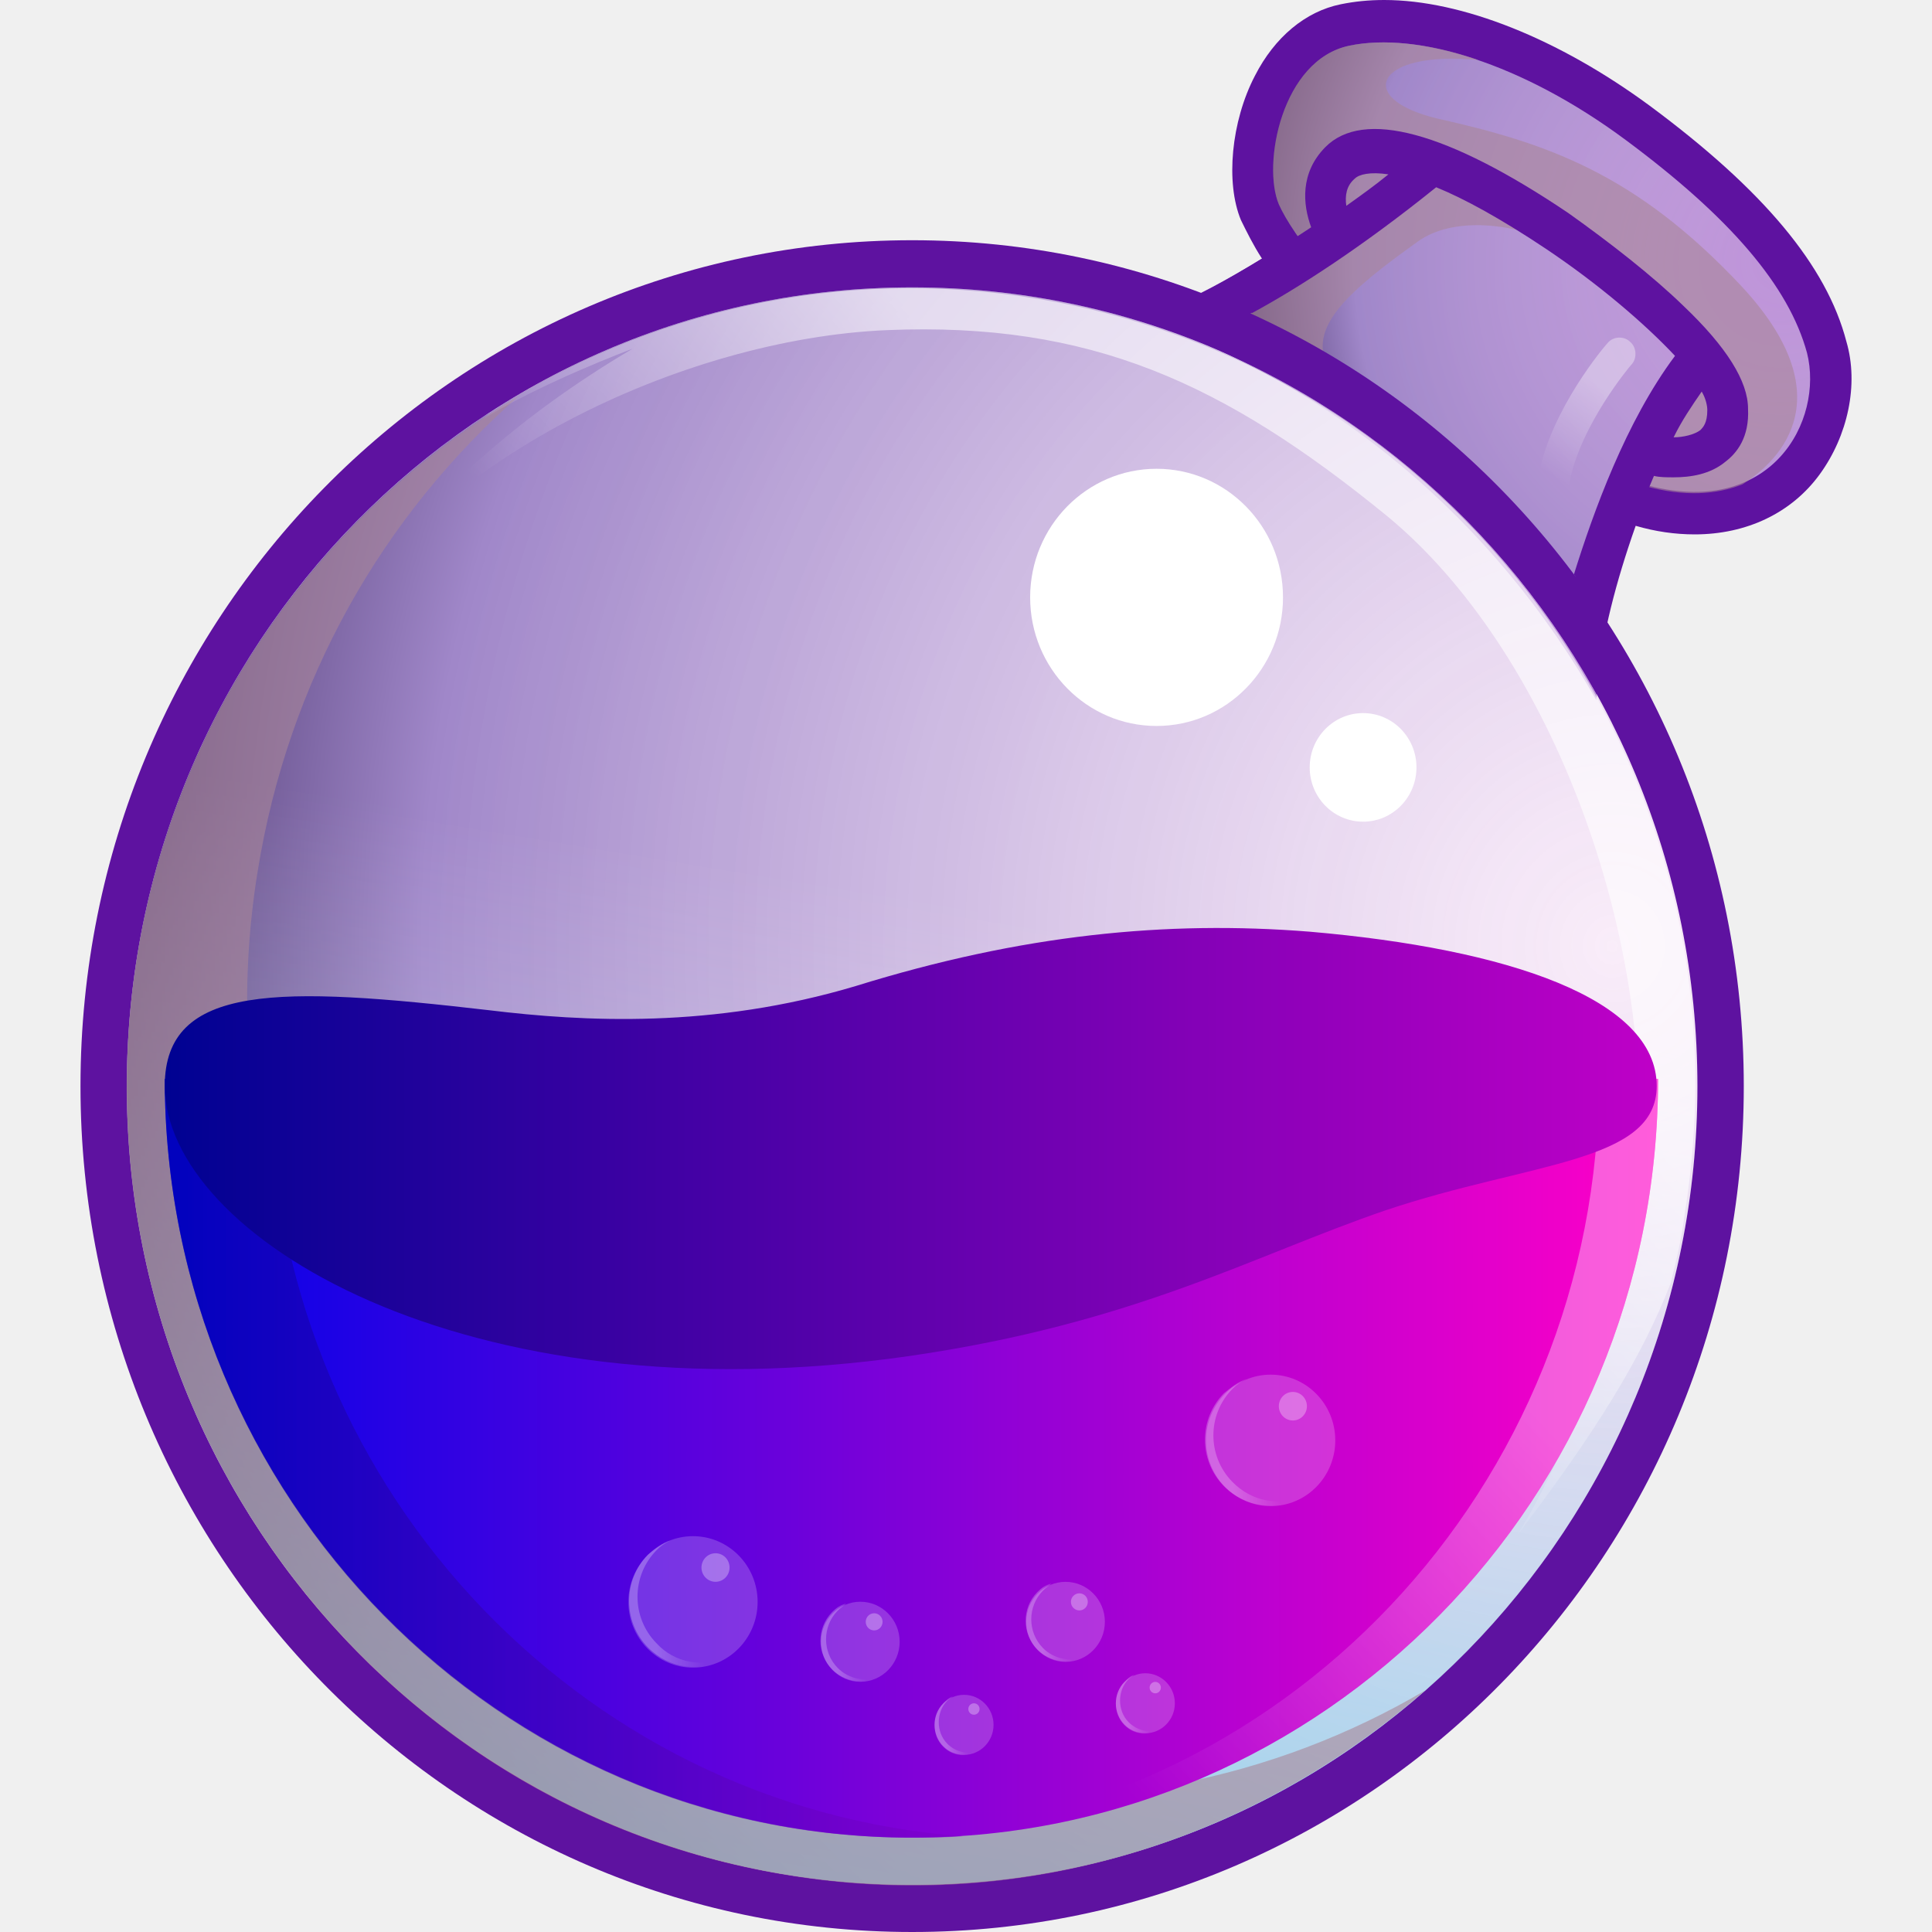
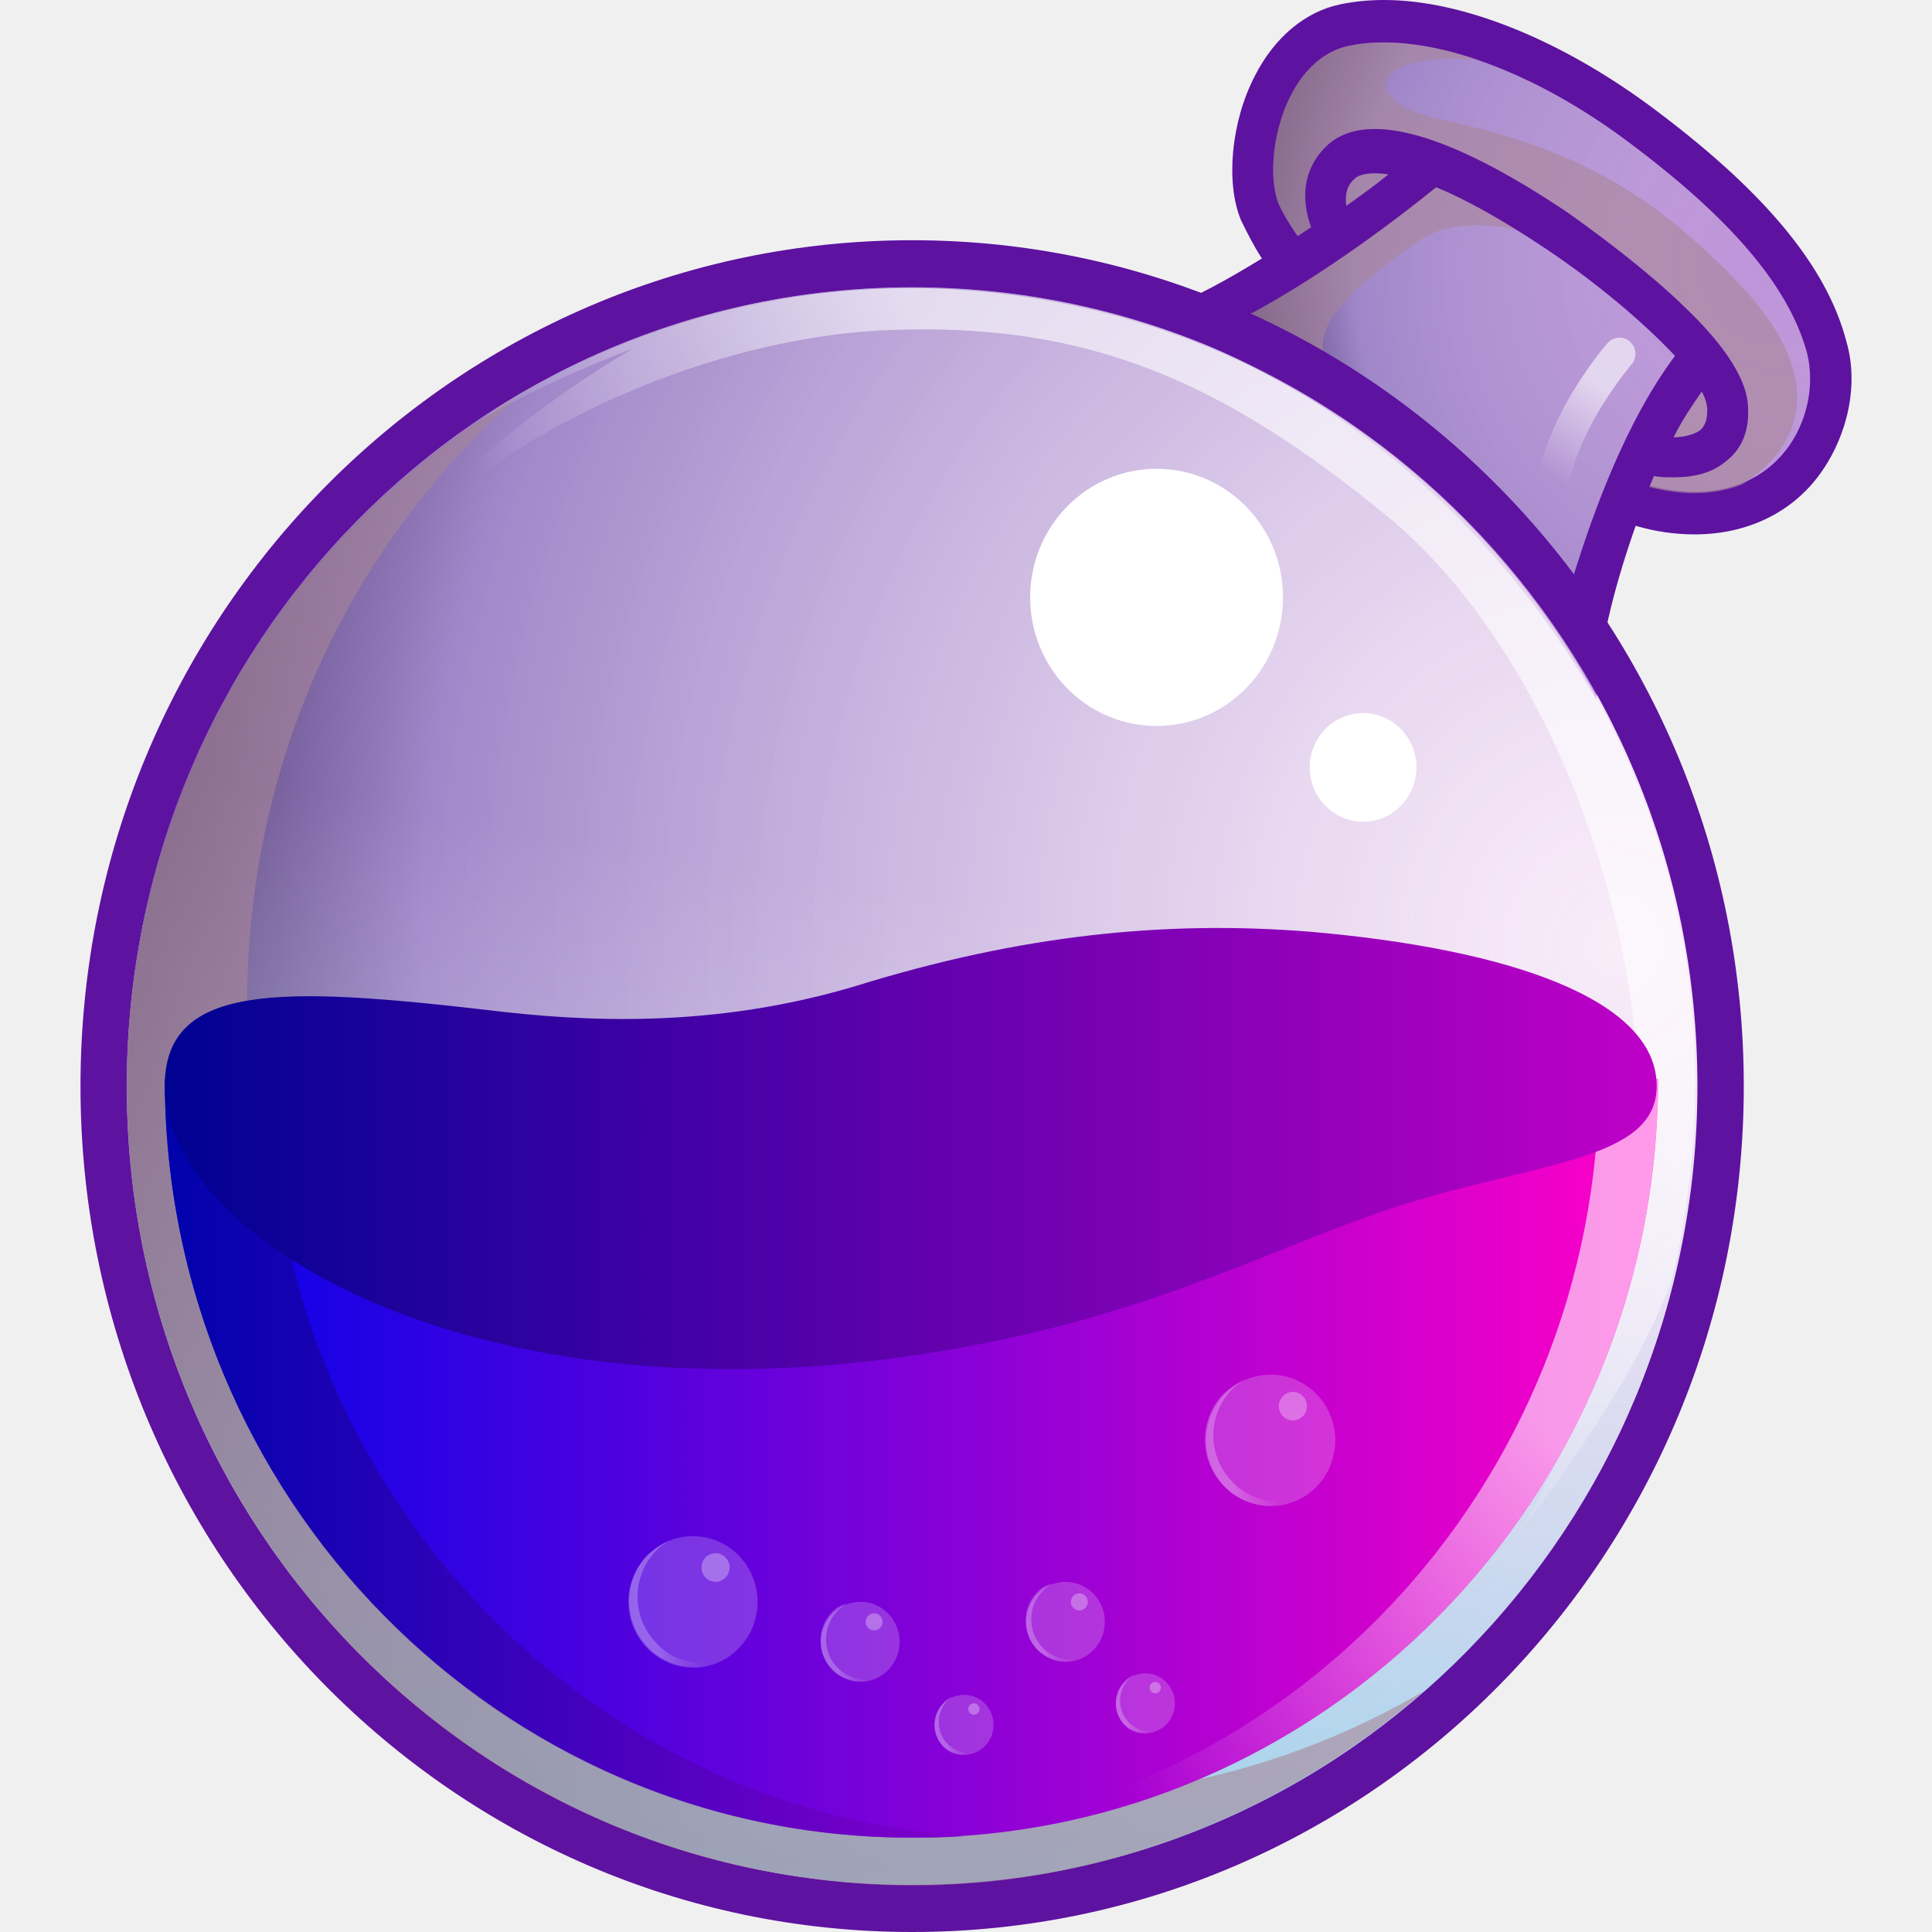
- <svg xmlns="http://www.w3.org/2000/svg" width="50" height="50" viewBox="0 0 50 50" fill="none">
-   <path d="M47.784 8.838C47.275 6.878 45.639 4.918 42.694 2.736C40.331 0.998 37.822 0 35.823 0C35.423 0 35.059 0.037 34.696 0.111C33.787 0.296 32.987 0.961 32.478 1.96C31.86 3.143 31.715 4.733 32.115 5.695C32.26 5.991 32.442 6.36 32.66 6.693C30.733 7.877 29.642 8.209 29.497 8.246C34.514 9.947 38.695 13.497 41.313 18.12L41.349 17.676C41.458 16.456 41.822 15.05 42.331 13.608C42.84 13.756 43.349 13.83 43.858 13.83C45.203 13.83 46.366 13.275 47.093 12.277C47.821 11.279 48.111 9.947 47.784 8.838Z" fill="#5E12A0" />
-   <path d="M42.549 12.537C45.858 13.461 47.203 10.873 46.766 9.135C46.294 7.397 44.767 5.622 42.076 3.625C39.386 1.628 36.66 0.815 34.914 1.184C33.169 1.554 32.66 4.254 33.096 5.289C33.278 5.696 33.678 6.287 34.224 6.953C33.533 7.434 32.878 7.804 32.333 8.136C35.678 9.652 38.586 12.019 40.767 14.977C41.022 13.979 41.386 13.091 41.713 12.315C41.967 12.352 42.258 12.426 42.549 12.537Z" fill="url(#paint0_radial_954_5266)" />
-   <path d="M23.606 48.778C34.83 48.778 43.929 39.523 43.929 28.107C43.929 16.69 34.83 7.436 23.606 7.436C12.382 7.436 3.283 16.69 3.283 28.107C3.283 39.523 12.382 48.778 23.606 48.778Z" fill="url(#paint1_radial_954_5266)" />
-   <path opacity="0.6" d="M45.094 7.433C42.331 4.474 40.004 3.698 37.205 3.069C35.024 2.551 35.605 1.294 38.259 1.553C36.987 1.109 35.787 0.998 34.914 1.183C33.169 1.553 32.66 4.252 33.097 5.288C33.278 5.695 33.678 6.286 34.224 6.952C33.242 7.618 32.406 8.098 31.715 8.468C32.042 8.616 32.442 8.801 32.915 9.06C34.151 9.725 35.496 10.835 35.496 10.835C33.46 9.06 33.896 8.246 36.696 6.249C37.569 5.621 39.168 5.695 40.659 6.471C42.149 7.248 43.894 9.208 43.894 9.208L42.222 12.462C42.331 12.499 42.44 12.536 42.549 12.573C43.604 12.869 44.44 12.795 45.094 12.536C45.858 12.055 47.857 10.428 45.094 7.433Z" fill="#A98698" />
-   <path d="M37.168 4.846C37.896 5.142 38.841 5.66 40.004 6.436C41.386 7.361 42.586 8.396 43.349 9.21C42.077 10.911 41.24 13.241 40.732 14.868C40.986 15.237 41.277 15.607 41.531 15.977C41.786 15.053 42.222 13.684 42.804 12.316C42.949 12.353 43.131 12.353 43.313 12.353C43.749 12.353 44.258 12.279 44.658 11.946C44.949 11.724 45.276 11.318 45.239 10.578C45.239 9.875 44.694 8.988 43.567 7.916C42.767 7.139 41.677 6.288 40.586 5.512C37.459 3.404 35.278 2.812 34.296 3.811C33.642 4.477 33.715 5.29 33.933 5.882C32.769 6.658 31.788 7.213 31.133 7.583C31.57 7.731 31.97 7.916 32.406 8.1C33.569 7.472 35.242 6.399 37.168 4.846ZM44.04 10.134C44.149 10.319 44.185 10.504 44.185 10.615C44.185 10.948 44.076 11.059 44.003 11.133C43.858 11.244 43.567 11.318 43.313 11.318C43.531 10.874 43.785 10.504 44.04 10.134ZM35.06 4.624C35.169 4.513 35.46 4.44 35.932 4.513C35.569 4.809 35.205 5.068 34.842 5.327C34.805 5.068 34.842 4.809 35.06 4.624Z" fill="#5E12A0" />
-   <path d="M23.606 6.217C11.717 6.217 2.083 16.016 2.083 28.108C2.083 40.2 11.717 50 23.606 50C35.495 50 45.129 40.2 45.129 28.108C45.129 16.016 35.458 6.217 23.606 6.217ZM23.606 48.779C12.372 48.779 3.283 39.535 3.283 28.108C3.283 16.682 12.372 7.437 23.606 7.437C34.84 7.437 43.929 16.682 43.929 28.108C43.929 39.535 34.804 48.779 23.606 48.779Z" fill="#5E12A0" />
-   <path opacity="0.6" d="M23.606 48.778C34.83 48.778 43.929 39.523 43.929 28.107C43.929 16.69 34.83 7.436 23.606 7.436C12.382 7.436 3.283 16.69 3.283 28.107C3.283 39.523 12.382 48.778 23.606 48.778Z" fill="url(#paint2_linear_954_5266)" />
-   <path opacity="0.6" d="M23.463 46.266C12.374 44.453 4.848 33.84 6.666 22.562C7.466 17.57 9.938 13.317 13.428 10.248C8.338 13.243 4.557 18.457 3.539 24.818C1.758 36.096 9.284 46.709 20.336 48.521C26.517 49.557 32.479 47.597 36.878 43.751C32.988 46.044 28.262 47.042 23.463 46.266Z" fill="#A98698" />
-   <path opacity="0.6" d="M26.841 7.731C21.715 6.88 16.734 8.064 12.662 10.689C12.59 10.763 12.517 10.837 12.517 10.837C14.08 9.876 16.371 9.025 16.371 9.025C10.481 12.501 8.663 16.458 8.663 16.458C10.954 11.947 17.68 8.766 22.951 8.544C28.223 8.323 31.677 9.913 35.894 13.352C40.111 16.828 42.656 23.928 42.402 29.549C42.184 35.169 39.275 39.718 39.275 39.718C41.275 37.092 42.474 35.169 43.238 33.209C43.383 32.618 43.529 32.026 43.602 31.398C45.419 20.156 37.93 9.543 26.841 7.731Z" fill="url(#paint3_linear_954_5266)" />
-   <path d="M42.911 27.922C42.911 38.757 34.258 47.558 23.606 47.558C12.953 47.558 4.264 38.757 4.264 27.922H42.911Z" fill="url(#paint4_linear_954_5266)" />
-   <g opacity="0.6">
-     <path opacity="0.6" d="M41.383 27.922C41.383 38.498 33.167 47.151 22.842 47.558C23.096 47.558 23.351 47.558 23.605 47.558C34.258 47.558 42.911 38.757 42.911 27.922H41.383Z" fill="url(#paint5_linear_954_5266)" />
+ <svg xmlns="http://www.w3.org/2000/svg" width="50" height="50" fill="none">
+   <path fill="#5E12A0" d="M47.784 8.838c-.509-1.96-2.145-3.92-5.09-6.102C40.331.998 37.822 0 35.823 0c-.4 0-.764.037-1.127.11-.91.186-1.71.851-2.218 1.85-.618 1.183-.763 2.773-.363 3.735.145.296.327.665.545.998-1.927 1.184-3.018 1.516-3.163 1.553 5.017 1.701 9.198 5.251 11.816 9.874l.036-.444c.11-1.22.473-2.626.982-4.068a5.4 5.4 0 0 0 1.527.222c1.345 0 2.508-.555 3.235-1.553.728-.998 1.018-2.33.691-3.439" />
+   <path fill="url(#a)" d="M42.55 12.537c3.308.924 4.653-1.664 4.216-3.402-.472-1.738-2-3.513-4.69-5.51s-5.416-2.81-7.162-2.44-2.254 3.069-1.818 4.104c.182.407.582.998 1.128 1.664-.691.48-1.346.85-1.891 1.183a21.56 21.56 0 0 1 8.435 6.842c.254-.999.618-1.886.945-2.663.254.037.545.111.836.222" />
+   <path fill="url(#b)" d="M23.606 48.778c11.224 0 20.323-9.255 20.323-20.671 0-11.417-9.099-20.671-20.323-20.671S3.283 16.69 3.283 28.106s9.099 20.672 20.323 20.672" />
+   <path fill="#A98698" d="M45.094 7.433c-2.763-2.959-5.09-3.735-7.89-4.364-2.18-.518-1.599-1.775 1.055-1.516-1.272-.444-2.472-.555-3.345-.37-1.745.37-2.254 3.07-1.817 4.105.181.407.581.998 1.127 1.664a28 28 0 0 1-2.51 1.516c.328.148.728.333 1.2.592 1.237.665 2.582 1.775 2.582 1.775-2.036-1.775-1.6-2.589 1.2-4.586.873-.628 2.472-.554 3.963.222 1.49.777 3.235 2.737 3.235 2.737l-1.672 3.254.327.11c1.055.297 1.89.223 2.545-.036.764-.481 2.763-2.108 0-5.103" opacity=".6" />
+   <path fill="#5E12A0" d="M37.168 4.846c.728.296 1.673.814 2.836 1.59 1.382.925 2.582 1.96 3.345 2.774-1.272 1.7-2.109 4.03-2.617 5.658.254.37.545.74.8 1.109a30 30 0 0 1 1.272-3.66c.145.036.327.036.509.036.436 0 .945-.074 1.345-.407.29-.222.618-.628.581-1.368 0-.703-.545-1.59-1.672-2.662-.8-.777-1.89-1.628-2.98-2.404-3.128-2.108-5.31-2.7-6.29-1.701-.655.666-.582 1.479-.364 2.07a42 42 0 0 1-2.8 1.702c.437.148.837.333 1.273.517 1.163-.628 2.836-1.7 4.762-3.254m6.872 5.288c.109.185.145.37.145.481 0 .333-.109.444-.182.518-.145.11-.436.185-.69.185.218-.444.472-.814.727-1.184m-8.98-5.51c.109-.11.4-.184.872-.11-.363.295-.727.554-1.09.813-.037-.259 0-.518.218-.703" />
+   <path fill="#5E12A0" d="M23.606 6.217c-11.889 0-21.523 9.8-21.523 21.892S11.718 50 23.606 50s21.523-9.8 21.523-21.891c0-12.093-9.67-21.892-21.523-21.892m0 42.563c-11.234 0-20.323-9.245-20.323-20.671S12.372 7.436 23.606 7.436s20.323 9.245 20.323 20.672c0 11.426-9.125 20.67-20.323 20.67" />
+   <path fill="url(#c)" d="M23.606 48.778c11.224 0 20.323-9.255 20.323-20.671 0-11.417-9.099-20.671-20.323-20.671S3.283 16.69 3.283 28.106s9.099 20.672 20.323 20.672" opacity=".6" />
+   <path fill="#A98698" d="M23.463 46.266C12.374 44.454 4.848 33.84 6.666 22.562c.8-4.992 3.272-9.245 6.762-12.314-5.09 2.995-8.87 8.21-9.889 14.57C1.758 36.096 9.284 46.709 20.336 48.52c6.18 1.036 12.143-.924 16.542-4.77a20.1 20.1 0 0 1-13.415 2.515" opacity=".6" />
+   <path fill="url(#d)" d="M26.841 7.73c-5.126-.85-10.107.334-14.179 2.96l-.145.147c1.563-.961 3.854-1.812 3.854-1.812-5.89 3.476-7.708 7.433-7.708 7.433 2.29-4.511 9.017-7.692 14.288-7.914s8.726 1.369 12.943 4.808c4.217 3.476 6.762 10.576 6.508 16.197-.218 5.62-3.127 10.169-3.127 10.169 2-2.626 3.2-4.549 3.963-6.509.145-.591.291-1.183.364-1.812 1.818-11.24-5.672-21.853-16.76-23.665" opacity=".6" />
+   <path fill="url(#e)" d="M42.911 27.922c0 10.835-8.653 19.636-19.305 19.636-10.653 0-19.342-8.801-19.342-19.636z" />
+   <path fill="url(#f)" d="M41.384 27.922c0 10.576-8.217 19.23-18.542 19.636h.763c10.653 0 19.306-8.801 19.306-19.636z" opacity=".6" />
+   <path fill="url(#g)" d="M6.99 27.922H4.265c0 10.835 8.653 19.636 19.305 19.636.473 0 .91 0 1.346-.037-9.998-.74-17.924-9.245-17.924-19.599" opacity=".7" />
+   <path fill="url(#h)" d="M42.875 28.106c0-2.256-3.854-3.55-8.98-3.994-3.709-.296-7.453.074-11.744 1.405-3.708 1.11-7.053.924-9.488.628-5.418-.628-8.399-.702-8.399 1.96 0 3.846 7.708 8.653 19.27 6.99 5.853-.851 8.87-2.589 12.324-3.772 3.745-1.258 7.017-1.22 7.017-3.218" />
+   <path fill="#fff" d="M29.932 18.788c1.807 0 3.272-1.49 3.272-3.328s-1.465-3.328-3.272-3.328-3.272 1.49-3.272 3.328 1.465 3.328 3.272 3.328m5.345 2.478c.763 0 1.381-.63 1.381-1.406s-.618-1.405-1.381-1.405-1.382.63-1.382 1.405c0 .776.619 1.406 1.382 1.406" />
+   <path fill="url(#i)" d="M40.221 12.8h-.073c-.218-.036-.363-.258-.327-.517.327-1.701 1.709-3.328 1.782-3.402a.403.403 0 0 1 .581-.037.42.42 0 0 1 .037.592c-.037.037-1.31 1.553-1.6 3.032a.39.39 0 0 1-.4.333" opacity=".6" />
+   <path fill="#fff" d="M22.265 43.525c.562 0 1.018-.464 1.018-1.036s-.456-1.035-1.018-1.035-1.018.463-1.018 1.035.456 1.036 1.018 1.036" opacity=".2" />
+   <g opacity=".4">
+     <path fill="url(#j)" d="M21.678 43.164c-.4-.407-.4-1.072 0-1.479.073-.074.146-.111.218-.185a.75.75 0 0 0-.363.222c-.4.407-.4 1.072 0 1.48.327.332.836.406 1.236.184-.364.148-.8.074-1.09-.222" opacity=".6" />
  </g>
-   <g opacity="0.7">
-     <path opacity="0.7" d="M6.991 27.922H4.264C4.264 38.757 12.917 47.558 23.569 47.558C24.042 47.558 24.478 47.558 24.915 47.521C14.917 46.782 6.991 38.276 6.991 27.922Z" fill="url(#paint6_linear_954_5266)" />
+   <path fill="#fff" d="M22.623 42.195c.12 0 .218-.1.218-.222a.22.22 0 0 0-.218-.222.22.22 0 0 0-.218.222.22.22 0 0 0 .218.222" opacity=".3" />
+   <path fill="#fff" d="M27.576 43.009c.562 0 1.018-.464 1.018-1.036s-.456-1.035-1.018-1.035-1.018.463-1.018 1.035.455 1.036 1.018 1.036" opacity=".2" />
+   <g opacity=".4">
+     <path fill="url(#k)" d="M26.989 42.648c-.4-.407-.4-1.073 0-1.48.072-.073.145-.11.218-.184a.75.75 0 0 0-.364.222c-.4.406-.4 1.072 0 1.479.328.333.837.407 1.236.185-.363.148-.8.074-1.09-.222" opacity=".6" />
  </g>
-   <path d="M42.875 28.105C42.875 25.85 39.021 24.555 33.895 24.112C30.186 23.816 26.442 24.186 22.151 25.517C18.443 26.626 15.098 26.441 12.662 26.145C7.245 25.517 4.264 25.443 4.264 28.105C4.264 31.951 11.972 36.758 23.533 35.094C29.387 34.244 32.404 32.506 35.858 31.323C39.603 30.065 42.875 30.102 42.875 28.105Z" fill="url(#paint7_linear_954_5266)" />
-   <path d="M29.932 18.788C31.739 18.788 33.204 17.298 33.204 15.46C33.204 13.622 31.739 12.132 29.932 12.132C28.125 12.132 26.66 13.622 26.66 15.46C26.66 17.298 28.125 18.788 29.932 18.788Z" fill="white" />
-   <path d="M35.277 21.265C36.04 21.265 36.658 20.636 36.658 19.86C36.658 19.084 36.04 18.455 35.277 18.455C34.514 18.455 33.895 19.084 33.895 19.86C33.895 20.636 34.514 21.265 35.277 21.265Z" fill="white" />
-   <g opacity="0.6">
-     <path opacity="0.6" d="M40.221 12.801C40.184 12.801 40.148 12.801 40.148 12.801C39.93 12.764 39.785 12.542 39.821 12.283C40.148 10.582 41.53 8.955 41.602 8.881C41.748 8.696 42.039 8.696 42.184 8.844C42.366 8.992 42.366 9.288 42.221 9.436C42.184 9.473 40.912 10.989 40.621 12.468C40.584 12.69 40.403 12.801 40.221 12.801Z" fill="url(#paint8_linear_954_5266)" />
+   <path fill="#fff" d="M27.934 41.679c.12 0 .218-.1.218-.223a.22.22 0 0 0-.218-.221.22.22 0 0 0-.219.221.22.22 0 0 0 .219.222" opacity=".3" />
+   <path fill="#fff" d="M24.95 45.416a.77.77 0 0 0 .763-.777.77.77 0 0 0-.764-.777.77.77 0 0 0-.763.777.77.77 0 0 0 .764.777" opacity=".2" />
+   <g opacity=".4">
+     <path fill="url(#l)" d="M24.513 45.124a.815.815 0 0 1 0-1.11c.037-.036.11-.073.146-.11a.66.66 0 0 0-.255.185.814.814 0 0 0 0 1.11c.255.258.618.295.945.11a.78.78 0 0 1-.836-.185" opacity=".6" />
  </g>
-   <path opacity="0.2" d="M22.265 43.525C22.827 43.525 23.283 43.061 23.283 42.489C23.283 41.917 22.827 41.453 22.265 41.453C21.703 41.453 21.247 41.917 21.247 42.489C21.247 43.061 21.703 43.525 22.265 43.525Z" fill="white" />
-   <g opacity="0.4">
-     <path opacity="0.6" d="M21.678 43.164C21.278 42.758 21.278 42.092 21.678 41.685C21.751 41.611 21.824 41.574 21.896 41.5C21.751 41.537 21.642 41.611 21.533 41.722C21.133 42.129 21.133 42.794 21.533 43.201C21.86 43.534 22.369 43.608 22.769 43.386C22.405 43.534 21.969 43.46 21.678 43.164Z" fill="url(#paint9_linear_954_5266)" />
+   <path fill="#fff" d="M25.206 44.377c.08 0 .145-.066.145-.148a.147.147 0 0 0-.145-.148.147.147 0 0 0-.146.148c0 .082.065.148.146.148" opacity=".3" />
+   <path fill="#fff" d="M29.641 44.857a.77.77 0 0 0 .764-.776.77.77 0 0 0-.764-.777.77.77 0 0 0-.763.777.77.77 0 0 0 .763.776" opacity=".2" />
+   <g opacity=".4">
+     <path fill="url(#m)" d="M29.205 44.566a.815.815 0 0 1 0-1.11c.036-.036.11-.073.146-.11a.65.65 0 0 0-.255.185.814.814 0 0 0 0 1.11c.255.258.618.295.945.11a.78.78 0 0 1-.836-.185" opacity=".6" />
  </g>
-   <path opacity="0.3" d="M22.623 42.195C22.743 42.195 22.841 42.096 22.841 41.973C22.841 41.85 22.743 41.751 22.623 41.751C22.503 41.751 22.405 41.85 22.405 41.973C22.405 42.096 22.503 42.195 22.623 42.195Z" fill="white" />
-   <path opacity="0.2" d="M27.576 43.009C28.138 43.009 28.594 42.545 28.594 41.973C28.594 41.401 28.138 40.938 27.576 40.938C27.013 40.938 26.558 41.401 26.558 41.973C26.558 42.545 27.013 43.009 27.576 43.009Z" fill="white" />
-   <g opacity="0.4">
-     <path opacity="0.6" d="M26.989 42.648C26.589 42.241 26.589 41.575 26.989 41.169C27.061 41.095 27.134 41.058 27.207 40.984C27.061 41.021 26.952 41.095 26.843 41.206C26.444 41.612 26.444 42.278 26.843 42.685C27.171 43.018 27.68 43.092 28.079 42.87C27.716 43.018 27.28 42.944 26.989 42.648Z" fill="url(#paint10_linear_954_5266)" />
+   <path fill="#fff" d="M29.898 43.823c.08 0 .145-.066.145-.148a.147.147 0 0 0-.145-.148.147.147 0 0 0-.146.148c0 .082.066.148.146.148" opacity=".3" />
+   <path fill="#fff" d="M17.934 43.159c.924 0 1.672-.762 1.672-1.701s-.748-1.702-1.672-1.702-1.672.762-1.672 1.702c0 .939.749 1.7 1.672 1.7" opacity=".2" />
+   <g opacity=".4">
+     <path fill="url(#n)" d="M16.99 42.526a1.717 1.717 0 0 1 0-2.404 1.3 1.3 0 0 1 .363-.259c-.218.074-.4.222-.582.37a1.717 1.717 0 0 0 0 2.404 1.63 1.63 0 0 0 2.036.258c-.618.26-1.345.148-1.818-.369" opacity=".6" />
  </g>
-   <path opacity="0.3" d="M27.934 41.678C28.054 41.678 28.152 41.579 28.152 41.456C28.152 41.334 28.054 41.235 27.934 41.235C27.813 41.235 27.715 41.334 27.715 41.456C27.715 41.579 27.813 41.678 27.934 41.678Z" fill="white" />
-   <path opacity="0.2" d="M24.95 45.416C25.371 45.416 25.713 45.068 25.713 44.639C25.713 44.21 25.371 43.862 24.95 43.862C24.528 43.862 24.186 44.21 24.186 44.639C24.186 45.068 24.528 45.416 24.95 45.416Z" fill="white" />
-   <g opacity="0.4">
-     <path opacity="0.6" d="M24.513 45.124C24.222 44.828 24.222 44.311 24.513 44.015C24.55 43.978 24.622 43.941 24.659 43.904C24.55 43.941 24.477 44.015 24.404 44.089C24.113 44.385 24.113 44.903 24.404 45.198C24.659 45.457 25.022 45.494 25.349 45.309C25.058 45.42 24.731 45.346 24.513 45.124Z" fill="url(#paint11_linear_954_5266)" />
+   <path fill="#fff" d="M18.518 40.937c.2 0 .363-.165.363-.37a.367.367 0 0 0-.363-.37.367.367 0 0 0-.364.37c0 .205.163.37.364.37" opacity=".3" />
+   <path fill="#fff" d="M32.885 38.978c.923 0 1.672-.761 1.672-1.7 0-.94-.749-1.702-1.672-1.702-.924 0-1.673.762-1.673 1.701s.75 1.701 1.673 1.701" opacity=".2" />
+   <g opacity=".4">
+     <path fill="url(#o)" d="M31.893 38.35a1.716 1.716 0 0 1 0-2.404c.11-.11.219-.184.364-.258-.218.073-.4.221-.582.37a1.716 1.716 0 0 0 0 2.403 1.63 1.63 0 0 0 2.036.259 1.61 1.61 0 0 1-1.818-.37" opacity=".6" />
  </g>
-   <path opacity="0.3" d="M25.206 44.377C25.286 44.377 25.351 44.311 25.351 44.229C25.351 44.148 25.286 44.081 25.206 44.081C25.125 44.081 25.06 44.148 25.06 44.229C25.06 44.311 25.125 44.377 25.206 44.377Z" fill="white" />
-   <path opacity="0.2" d="M29.641 44.857C30.063 44.857 30.405 44.51 30.405 44.081C30.405 43.652 30.063 43.304 29.641 43.304C29.22 43.304 28.878 43.652 28.878 44.081C28.878 44.51 29.22 44.857 29.641 44.857Z" fill="white" />
-   <g opacity="0.4">
-     <path opacity="0.6" d="M29.205 44.566C28.914 44.27 28.914 43.752 29.205 43.457C29.241 43.42 29.314 43.383 29.351 43.346C29.241 43.383 29.169 43.457 29.096 43.531C28.805 43.827 28.805 44.344 29.096 44.64C29.351 44.899 29.714 44.936 30.041 44.751C29.751 44.862 29.423 44.788 29.205 44.566Z" fill="url(#paint12_linear_954_5266)" />
-   </g>
-   <path opacity="0.3" d="M29.898 43.823C29.978 43.823 30.043 43.757 30.043 43.675C30.043 43.593 29.978 43.527 29.898 43.527C29.818 43.527 29.752 43.593 29.752 43.675C29.752 43.757 29.818 43.823 29.898 43.823Z" fill="white" />
-   <path opacity="0.2" d="M17.934 43.158C18.858 43.158 19.607 42.397 19.607 41.458C19.607 40.518 18.858 39.756 17.934 39.756C17.011 39.756 16.262 40.518 16.262 41.458C16.262 42.397 17.011 43.158 17.934 43.158Z" fill="white" />
-   <g opacity="0.4">
-     <path opacity="0.6" d="M16.989 42.526C16.335 41.86 16.335 40.788 16.989 40.122C17.098 40.011 17.207 39.937 17.353 39.863C17.135 39.937 16.953 40.085 16.771 40.233C16.117 40.899 16.117 41.971 16.771 42.637C17.316 43.191 18.153 43.303 18.807 42.895C18.189 43.154 17.462 43.044 16.989 42.526Z" fill="url(#paint13_linear_954_5266)" />
-   </g>
-   <path opacity="0.3" d="M18.518 40.937C18.719 40.937 18.881 40.772 18.881 40.568C18.881 40.363 18.719 40.198 18.518 40.198C18.317 40.198 18.154 40.363 18.154 40.568C18.154 40.772 18.317 40.937 18.518 40.937Z" fill="white" />
-   <path opacity="0.2" d="M32.885 38.978C33.808 38.978 34.557 38.217 34.557 37.277C34.557 36.338 33.808 35.576 32.885 35.576C31.961 35.576 31.212 36.338 31.212 37.277C31.212 38.217 31.961 38.978 32.885 38.978Z" fill="white" />
-   <g opacity="0.4">
-     <path opacity="0.6" d="M31.893 38.35C31.239 37.684 31.239 36.612 31.893 35.947C32.002 35.836 32.112 35.761 32.257 35.688C32.039 35.761 31.857 35.91 31.675 36.057C31.021 36.723 31.021 37.795 31.675 38.461C32.221 39.016 33.057 39.127 33.711 38.72C33.093 38.979 32.402 38.868 31.893 38.35Z" fill="url(#paint14_linear_954_5266)" />
-   </g>
-   <path opacity="0.3" d="M33.459 36.762C33.66 36.762 33.823 36.596 33.823 36.392C33.823 36.188 33.66 36.023 33.459 36.023C33.258 36.023 33.096 36.188 33.096 36.392C33.096 36.596 33.258 36.762 33.459 36.762Z" fill="white" />
+   <path fill="#fff" d="M33.46 36.762a.367.367 0 0 0 .363-.37.366.366 0 0 0-.364-.37c-.2 0-.363.166-.363.37s.163.37.363.37" opacity=".3" />
  <defs>
-     <radialGradient id="paint0_radial_954_5266" cx="0" cy="0" r="1" gradientUnits="userSpaceOnUse" gradientTransform="translate(46.1033 6.8051) scale(16.2493 16.5275)">
-       <stop stop-color="#FFEAFF" stop-opacity="0.6" />
-       <stop offset="0.681" stop-color="#A087C9" />
+     <linearGradient id="c" x1="20.346" x2="27.065" y1="48.485" y2="7.731" gradientUnits="userSpaceOnUse">
+       <stop stop-color="#81FFFF" />
+       <stop offset=".62" stop-color="#fff" stop-opacity="0" />
+     </linearGradient>
+     <linearGradient id="d" x1="37.928" x2="20.862" y1="14.068" y2="29.463" gradientUnits="userSpaceOnUse">
+       <stop offset=".289" stop-color="#fff" />
+       <stop offset=".78" stop-color="#fff" stop-opacity="0" />
+     </linearGradient>
+     <linearGradient id="e" x1="4.281" x2="42.902" y1="37.728" y2="37.728" gradientUnits="userSpaceOnUse">
+       <stop stop-color="#0002E9" />
+       <stop offset=".995" stop-color="#FF00C7" />
+     </linearGradient>
+     <linearGradient id="f" x1="44.73" x2="23.372" y1="29.645" y2="49.49" gradientUnits="userSpaceOnUse">
+       <stop offset=".289" stop-color="#fff" />
+       <stop offset=".78" stop-color="#fff" stop-opacity="0" />
+     </linearGradient>
+     <linearGradient id="g" x1="4.281" x2="24.943" y1="37.728" y2="37.728" gradientUnits="userSpaceOnUse">
+       <stop stop-color="#000292" />
+       <stop offset=".995" stop-color="#7D00C7" />
+     </linearGradient>
+     <linearGradient id="h" x1="4.306" x2="42.876" y1="29.737" y2="29.737" gradientUnits="userSpaceOnUse">
+       <stop stop-color="#000292" />
+       <stop offset=".995" stop-color="#BE00C7" />
+     </linearGradient>
+     <linearGradient id="i" x1="42.243" x2="39.402" y1="8.701" y2="13.239" gradientUnits="userSpaceOnUse">
+       <stop offset=".289" stop-color="#fff" />
+       <stop offset=".78" stop-color="#fff" stop-opacity="0" />
+     </linearGradient>
+     <linearGradient id="j" x1="21.232" x2="22.77" y1="42.53" y2="42.53" gradientUnits="userSpaceOnUse">
+       <stop offset=".289" stop-color="#fff" />
+       <stop offset=".78" stop-color="#fff" stop-opacity="0" />
+     </linearGradient>
+     <linearGradient id="k" x1="26.539" x2="28.077" y1="42.007" y2="42.007" gradientUnits="userSpaceOnUse">
+       <stop offset=".289" stop-color="#fff" />
+       <stop offset=".78" stop-color="#fff" stop-opacity="0" />
+     </linearGradient>
+     <linearGradient id="l" x1="24.166" x2="25.32" y1="44.651" y2="44.651" gradientUnits="userSpaceOnUse">
+       <stop offset=".289" stop-color="#fff" />
+       <stop offset=".78" stop-color="#fff" stop-opacity="0" />
+     </linearGradient>
+     <linearGradient id="m" x1="28.857" x2="30.012" y1="44.093" y2="44.093" gradientUnits="userSpaceOnUse">
+       <stop offset=".289" stop-color="#fff" />
+       <stop offset=".78" stop-color="#fff" stop-opacity="0" />
+     </linearGradient>
+     <linearGradient id="n" x1="16.264" x2="18.776" y1="41.497" y2="41.497" gradientUnits="userSpaceOnUse">
+       <stop offset=".289" stop-color="#fff" />
+       <stop offset=".78" stop-color="#fff" stop-opacity="0" />
+     </linearGradient>
+     <linearGradient id="o" x1="31.182" x2="33.694" y1="37.32" y2="37.32" gradientUnits="userSpaceOnUse">
+       <stop offset=".289" stop-color="#fff" />
+       <stop offset=".78" stop-color="#fff" stop-opacity="0" />
+     </linearGradient>
+     <radialGradient id="a" cx="0" cy="0" r="1" gradientTransform="matrix(16.2493 0 0 16.5275 46.103 6.805)" gradientUnits="userSpaceOnUse">
+       <stop stop-color="#FFEAFF" stop-opacity=".6" />
+       <stop offset=".681" stop-color="#A087C9" />
      <stop offset="1" stop-color="#10002F" />
    </radialGradient>
-     <radialGradient id="paint1_radial_954_5266" cx="0" cy="0" r="1" gradientUnits="userSpaceOnUse" gradientTransform="translate(41.8485 24.4357) scale(45.5082 49.229)">
-       <stop stop-color="#FFEAFF" stop-opacity="0.6" />
-       <stop offset="0.681" stop-color="#A087C9" />
+     <radialGradient id="b" cx="0" cy="0" r="1" gradientTransform="matrix(45.5082 0 0 49.229 41.849 24.436)" gradientUnits="userSpaceOnUse">
+       <stop stop-color="#FFEAFF" stop-opacity=".6" />
+       <stop offset=".681" stop-color="#A087C9" />
      <stop offset="1" stop-color="#10002F" />
    </radialGradient>
-     <linearGradient id="paint2_linear_954_5266" x1="20.346" y1="48.485" x2="27.065" y2="7.731" gradientUnits="userSpaceOnUse">
-       <stop stop-color="#81FFFF" />
-       <stop offset="0.62" stop-color="white" stop-opacity="0" />
-     </linearGradient>
-     <linearGradient id="paint3_linear_954_5266" x1="37.928" y1="14.068" x2="20.862" y2="29.463" gradientUnits="userSpaceOnUse">
-       <stop offset="0.289" stop-color="white" />
-       <stop offset="0.78" stop-color="white" stop-opacity="0" />
-     </linearGradient>
-     <linearGradient id="paint4_linear_954_5266" x1="4.281" y1="37.728" x2="42.902" y2="37.728" gradientUnits="userSpaceOnUse">
-       <stop stop-color="#0002E9" />
-       <stop offset="0.995" stop-color="#FF00C7" />
-     </linearGradient>
-     <linearGradient id="paint5_linear_954_5266" x1="44.73" y1="29.645" x2="23.372" y2="49.49" gradientUnits="userSpaceOnUse">
-       <stop offset="0.289" stop-color="white" />
-       <stop offset="0.78" stop-color="white" stop-opacity="0" />
-     </linearGradient>
-     <linearGradient id="paint6_linear_954_5266" x1="4.281" y1="37.728" x2="24.943" y2="37.728" gradientUnits="userSpaceOnUse">
-       <stop stop-color="#000292" />
-       <stop offset="0.995" stop-color="#7D00C7" />
-     </linearGradient>
-     <linearGradient id="paint7_linear_954_5266" x1="4.306" y1="29.737" x2="42.876" y2="29.737" gradientUnits="userSpaceOnUse">
-       <stop stop-color="#000292" />
-       <stop offset="0.995" stop-color="#BE00C7" />
-     </linearGradient>
-     <linearGradient id="paint8_linear_954_5266" x1="42.243" y1="8.701" x2="39.402" y2="13.239" gradientUnits="userSpaceOnUse">
-       <stop offset="0.289" stop-color="white" />
-       <stop offset="0.78" stop-color="white" stop-opacity="0" />
-     </linearGradient>
-     <linearGradient id="paint9_linear_954_5266" x1="21.232" y1="42.53" x2="22.77" y2="42.53" gradientUnits="userSpaceOnUse">
-       <stop offset="0.289" stop-color="white" />
-       <stop offset="0.78" stop-color="white" stop-opacity="0" />
-     </linearGradient>
-     <linearGradient id="paint10_linear_954_5266" x1="26.539" y1="42.007" x2="28.077" y2="42.007" gradientUnits="userSpaceOnUse">
-       <stop offset="0.289" stop-color="white" />
-       <stop offset="0.78" stop-color="white" stop-opacity="0" />
-     </linearGradient>
-     <linearGradient id="paint11_linear_954_5266" x1="24.166" y1="44.651" x2="25.32" y2="44.651" gradientUnits="userSpaceOnUse">
-       <stop offset="0.289" stop-color="white" />
-       <stop offset="0.78" stop-color="white" stop-opacity="0" />
-     </linearGradient>
-     <linearGradient id="paint12_linear_954_5266" x1="28.857" y1="44.093" x2="30.012" y2="44.093" gradientUnits="userSpaceOnUse">
-       <stop offset="0.289" stop-color="white" />
-       <stop offset="0.78" stop-color="white" stop-opacity="0" />
-     </linearGradient>
-     <linearGradient id="paint13_linear_954_5266" x1="16.264" y1="41.497" x2="18.776" y2="41.497" gradientUnits="userSpaceOnUse">
-       <stop offset="0.289" stop-color="white" />
-       <stop offset="0.78" stop-color="white" stop-opacity="0" />
-     </linearGradient>
-     <linearGradient id="paint14_linear_954_5266" x1="31.182" y1="37.32" x2="33.694" y2="37.32" gradientUnits="userSpaceOnUse">
-       <stop offset="0.289" stop-color="white" />
-       <stop offset="0.78" stop-color="white" stop-opacity="0" />
-     </linearGradient>
  </defs>
</svg>
